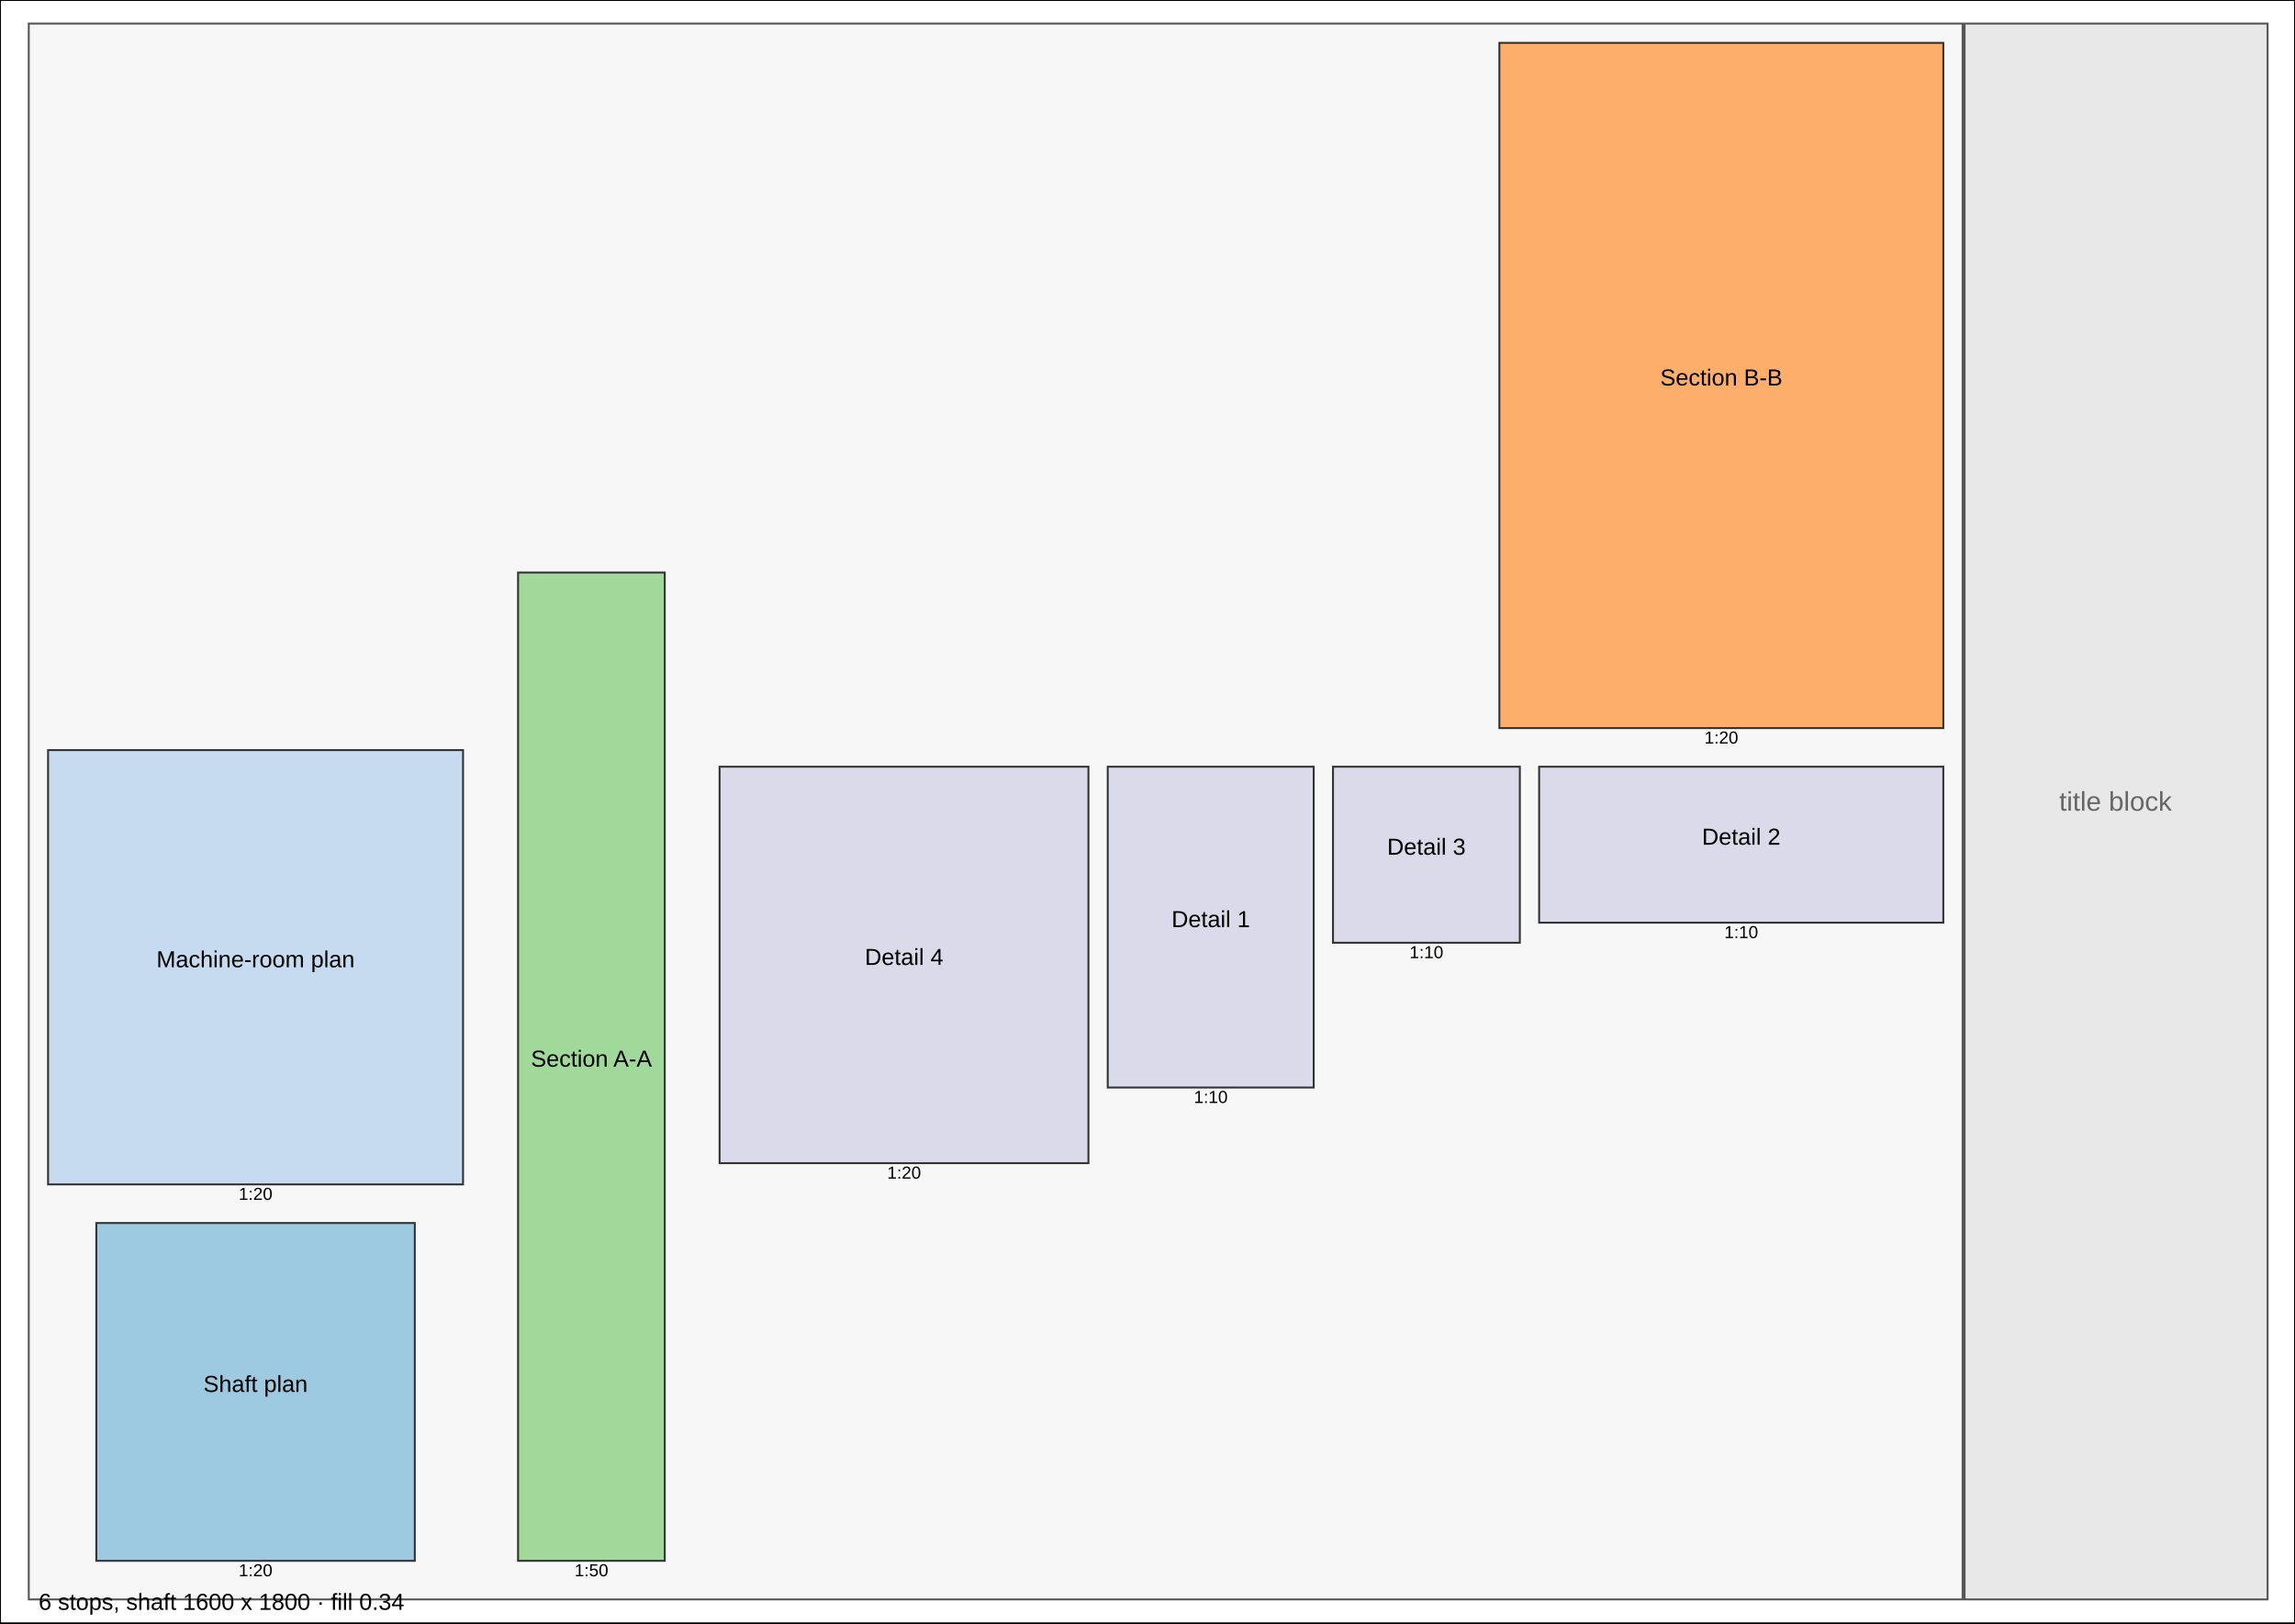
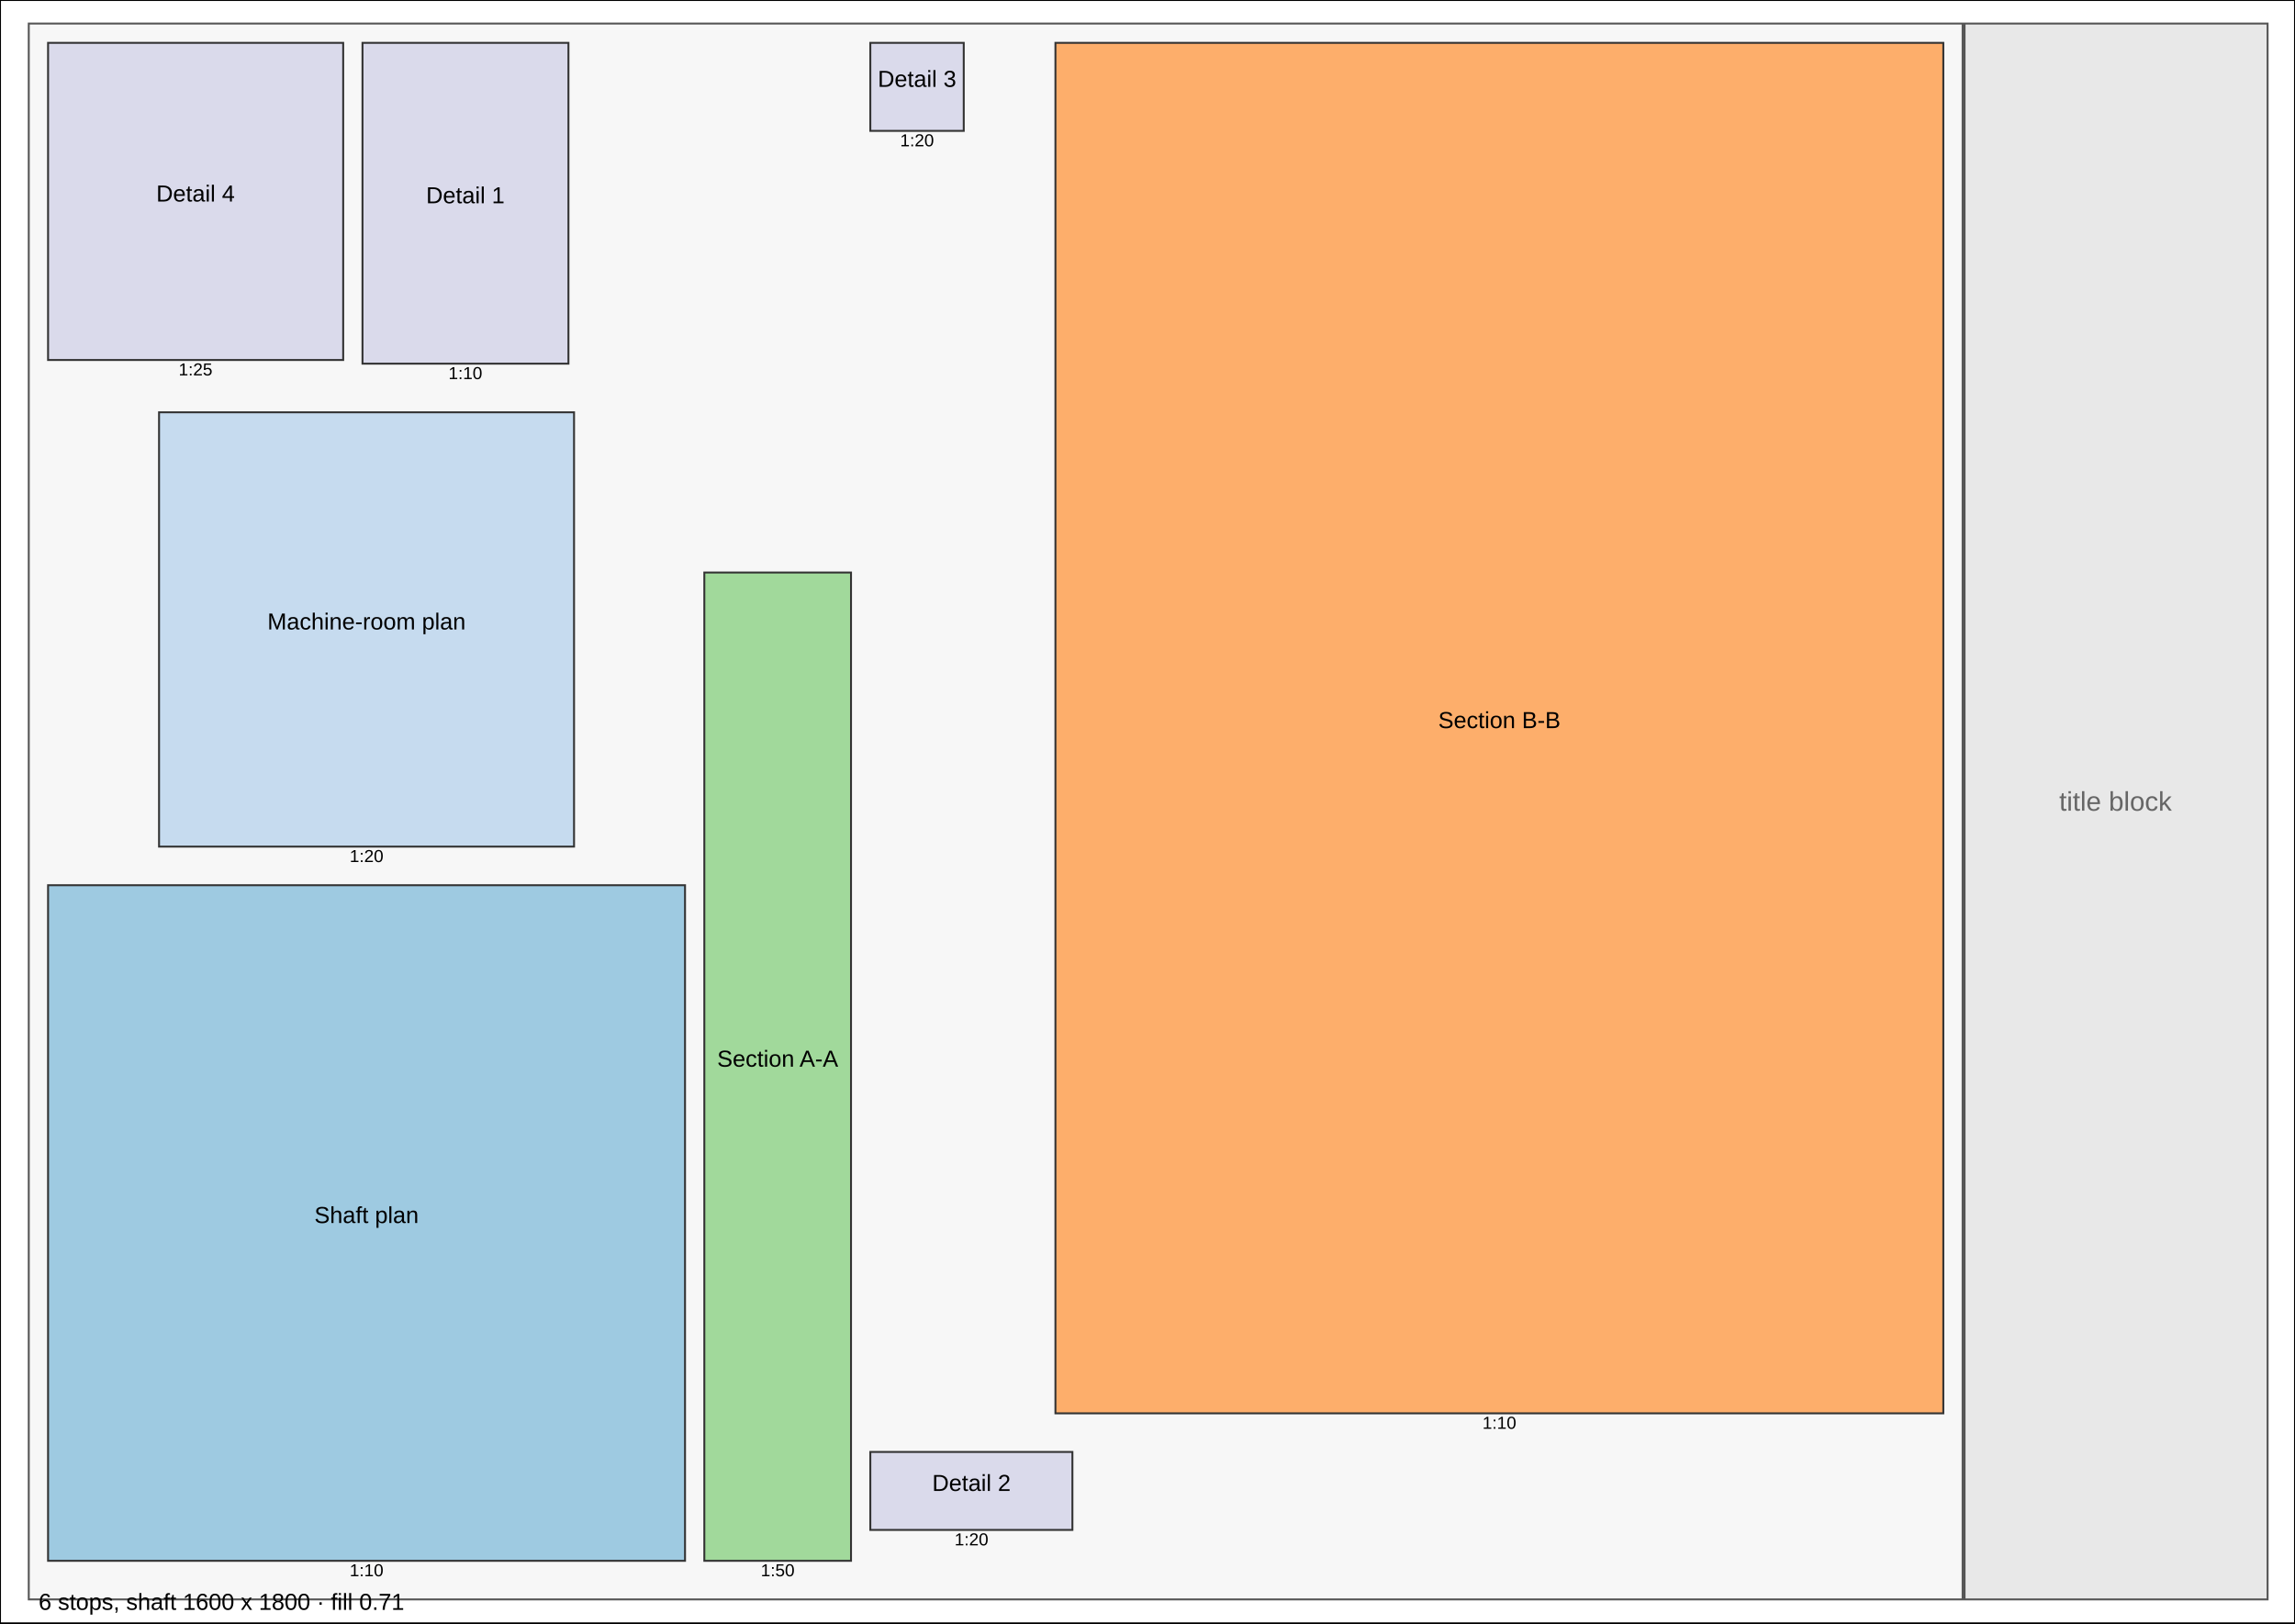
<svg xmlns="http://www.w3.org/2000/svg" viewBox="0 0 1189 841" width="1189" height="841" font-family="Arial, sans-serif">
  <rect x="0" y="0" width="1189" height="841" fill="#ffffff" stroke="#000" stroke-width="1" />
  <rect x="14.9" y="12.2" width="1001.9" height="816.4" fill="#f7f7f7" stroke="#555" stroke-width="1" />
  <rect x="1017.8" y="12.2" width="157" height="816.4" fill="#e8e8e8" stroke="#555" />
  <text x="1096" y="420" font-size="14" text-anchor="middle" fill="#666">title block</text>
-   <rect x="49.9" y="633.6" width="165" height="175" fill="#9ecae1" stroke="#333" stroke-width="1" />
-   <text x="132.4" y="721.1" font-size="12" text-anchor="middle">Shaft plan</text>
-   <text x="132.4" y="816.6" font-size="9" text-anchor="middle">1:20</text>
-   <rect x="24.9" y="388.6" width="215" height="225" fill="#c6dbef" stroke="#333" stroke-width="1" />
-   <text x="132.4" y="501.1" font-size="12" text-anchor="middle">Machine-room plan</text>
-   <text x="132.4" y="621.6" font-size="9" text-anchor="middle">1:20</text>
-   <rect x="268.4" y="296.6" width="76" height="512" fill="#a1d99b" stroke="#333" stroke-width="1" />
-   <text x="306.4" y="552.6" font-size="12" text-anchor="middle">Section A-A</text>
-   <text x="306.4" y="816.6" font-size="9" text-anchor="middle">1:50</text>
-   <rect x="776.8" y="22.2" width="230" height="355" fill="#fdae6b" stroke="#333" stroke-width="1" />
-   <text x="891.8" y="199.7" font-size="12" text-anchor="middle">Section B-B</text>
-   <text x="891.8" y="385.2" font-size="9" text-anchor="middle">1:20</text>
-   <rect x="372.8" y="397.2" width="191.1" height="205.4" fill="#dadaeb" stroke="#333" stroke-width="1" />
-   <text x="468.4" y="499.9" font-size="12" text-anchor="middle">Detail 4</text>
-   <text x="468.4" y="610.6" font-size="9" text-anchor="middle">1:20</text>
-   <rect x="573.9" y="397.2" width="106.7" height="166.2" fill="#dadaeb" stroke="#333" stroke-width="1" />
-   <text x="627.3" y="480.3" font-size="12" text-anchor="middle">Detail 1</text>
-   <text x="627.3" y="571.4" font-size="9" text-anchor="middle">1:10</text>
-   <rect x="690.6" y="397.2" width="96.8" height="91.2" fill="#dadaeb" stroke="#333" stroke-width="1" />
-   <text x="739" y="442.8" font-size="12" text-anchor="middle">Detail 3</text>
-   <text x="739" y="496.4" font-size="9" text-anchor="middle">1:10</text>
-   <rect x="797.4" y="397.2" width="209.4" height="80.8" fill="#dadaeb" stroke="#333" stroke-width="1" />
-   <text x="902.1" y="437.6" font-size="12" text-anchor="middle">Detail 2</text>
-   <text x="902.1" y="486" font-size="9" text-anchor="middle">1:10</text>
-   <text x="20" y="834" font-size="12">6 stops, shaft 1600 x 1800 · fill 0.34</text>
+   <rect x="24.9" y="458.6" width="330" height="350" fill="#9ecae1" stroke="#333" stroke-width="1" />
+   <text x="189.9" y="633.6" font-size="12" text-anchor="middle">Shaft plan</text>
+   <text x="189.9" y="816.6" font-size="9" text-anchor="middle">1:10</text>
+   <rect x="82.4" y="213.6" width="215" height="225" fill="#c6dbef" stroke="#333" stroke-width="1" />
+   <text x="189.9" y="326.1" font-size="12" text-anchor="middle">Machine-room plan</text>
+   <text x="189.9" y="446.6" font-size="9" text-anchor="middle">1:20</text>
+   <rect x="364.9" y="296.6" width="76" height="512" fill="#a1d99b" stroke="#333" stroke-width="1" />
+   <text x="402.9" y="552.6" font-size="12" text-anchor="middle">Section A-A</text>
+   <text x="402.9" y="816.6" font-size="9" text-anchor="middle">1:50</text>
+   <rect x="546.8" y="22.2" width="460" height="710" fill="#fdae6b" stroke="#333" stroke-width="1" />
+   <text x="776.8" y="377.2" font-size="12" text-anchor="middle">Section B-B</text>
+   <text x="776.8" y="740.2" font-size="9" text-anchor="middle">1:10</text>
+   <rect x="24.9" y="22.2" width="152.9" height="164.3" fill="#dadaeb" stroke="#333" stroke-width="1" />
+   <text x="101.3" y="104.4" font-size="12" text-anchor="middle">Detail 4</text>
+   <text x="101.3" y="194.5" font-size="9" text-anchor="middle">1:25</text>
+   <rect x="187.8" y="22.2" width="106.7" height="166.2" fill="#dadaeb" stroke="#333" stroke-width="1" />
+   <text x="241.1" y="105.3" font-size="12" text-anchor="middle">Detail 1</text>
+   <text x="241.1" y="196.4" font-size="9" text-anchor="middle">1:10</text>
+   <rect x="450.9" y="752.2" width="104.7" height="40.4" fill="#dadaeb" stroke="#333" stroke-width="1" />
+   <text x="503.3" y="772.4" font-size="12" text-anchor="middle">Detail 2</text>
+   <text x="503.3" y="800.6" font-size="9" text-anchor="middle">1:20</text>
+   <rect x="450.9" y="22.2" width="48.4" height="45.6" fill="#dadaeb" stroke="#333" stroke-width="1" />
+   <text x="475.1" y="45" font-size="12" text-anchor="middle">Detail 3</text>
+   <text x="475.1" y="75.8" font-size="9" text-anchor="middle">1:20</text>
+   <text x="20" y="834" font-size="12">6 stops, shaft 1600 x 1800 · fill 0.71</text>
</svg>
